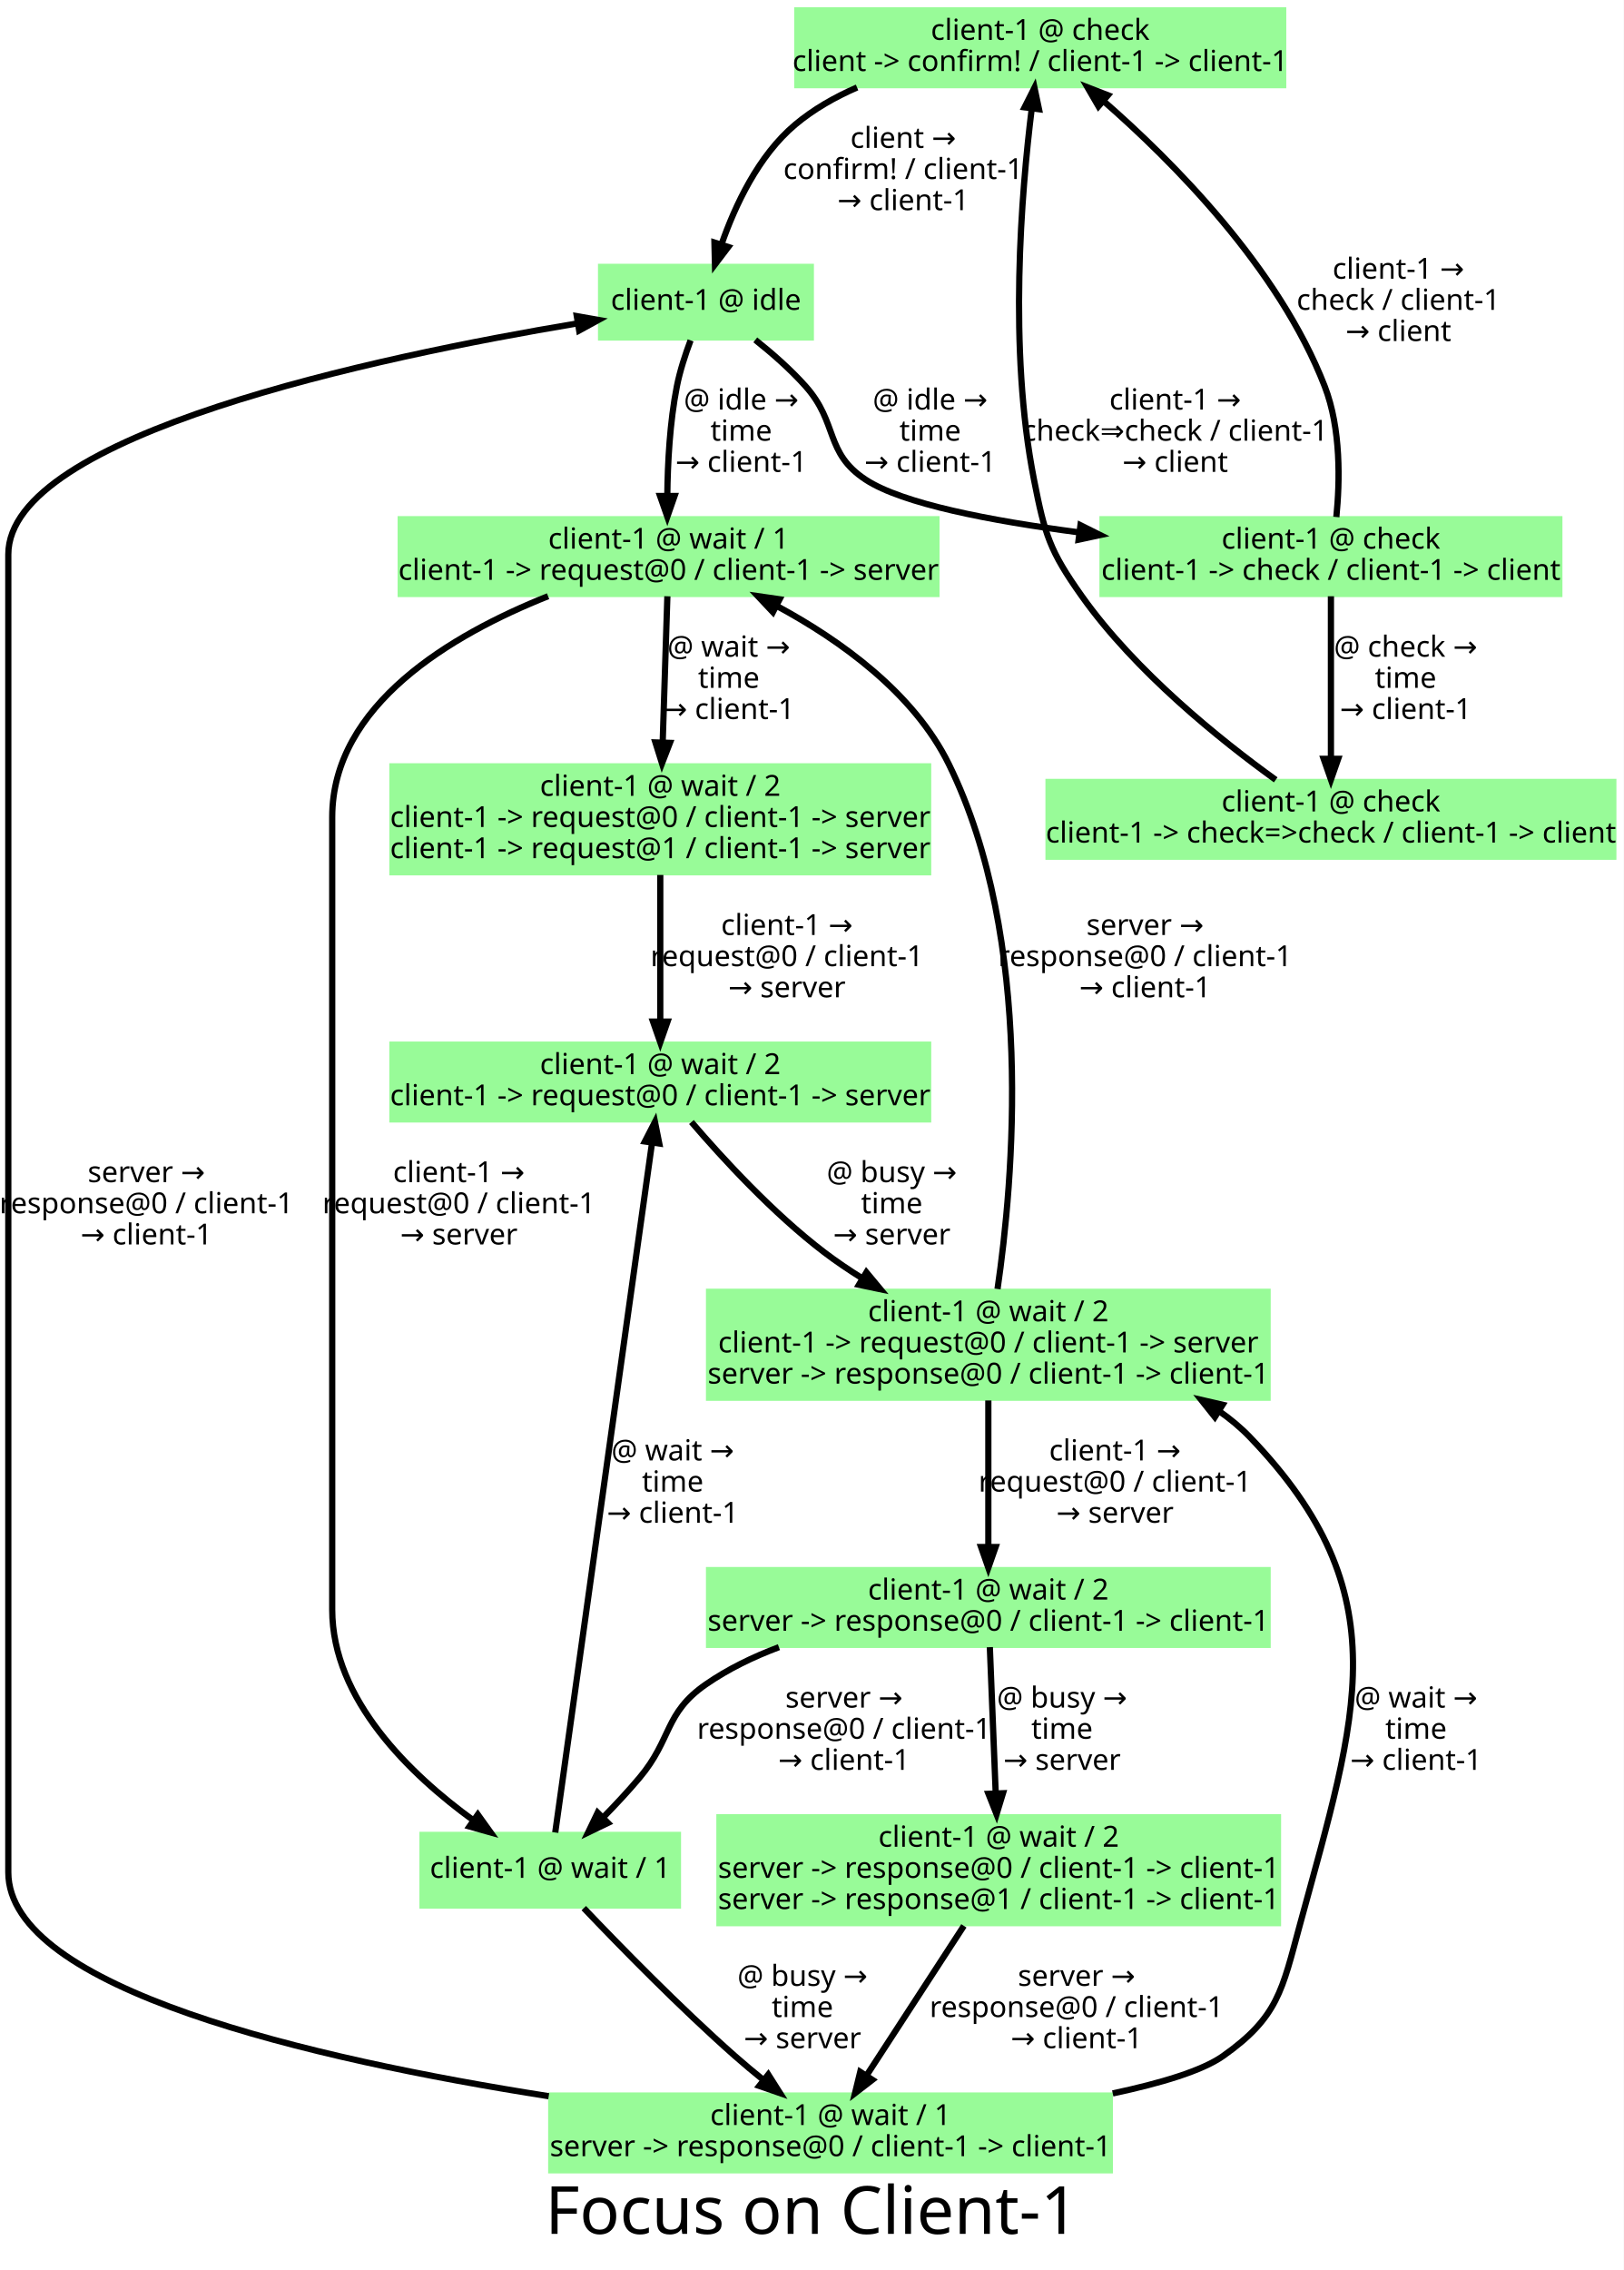
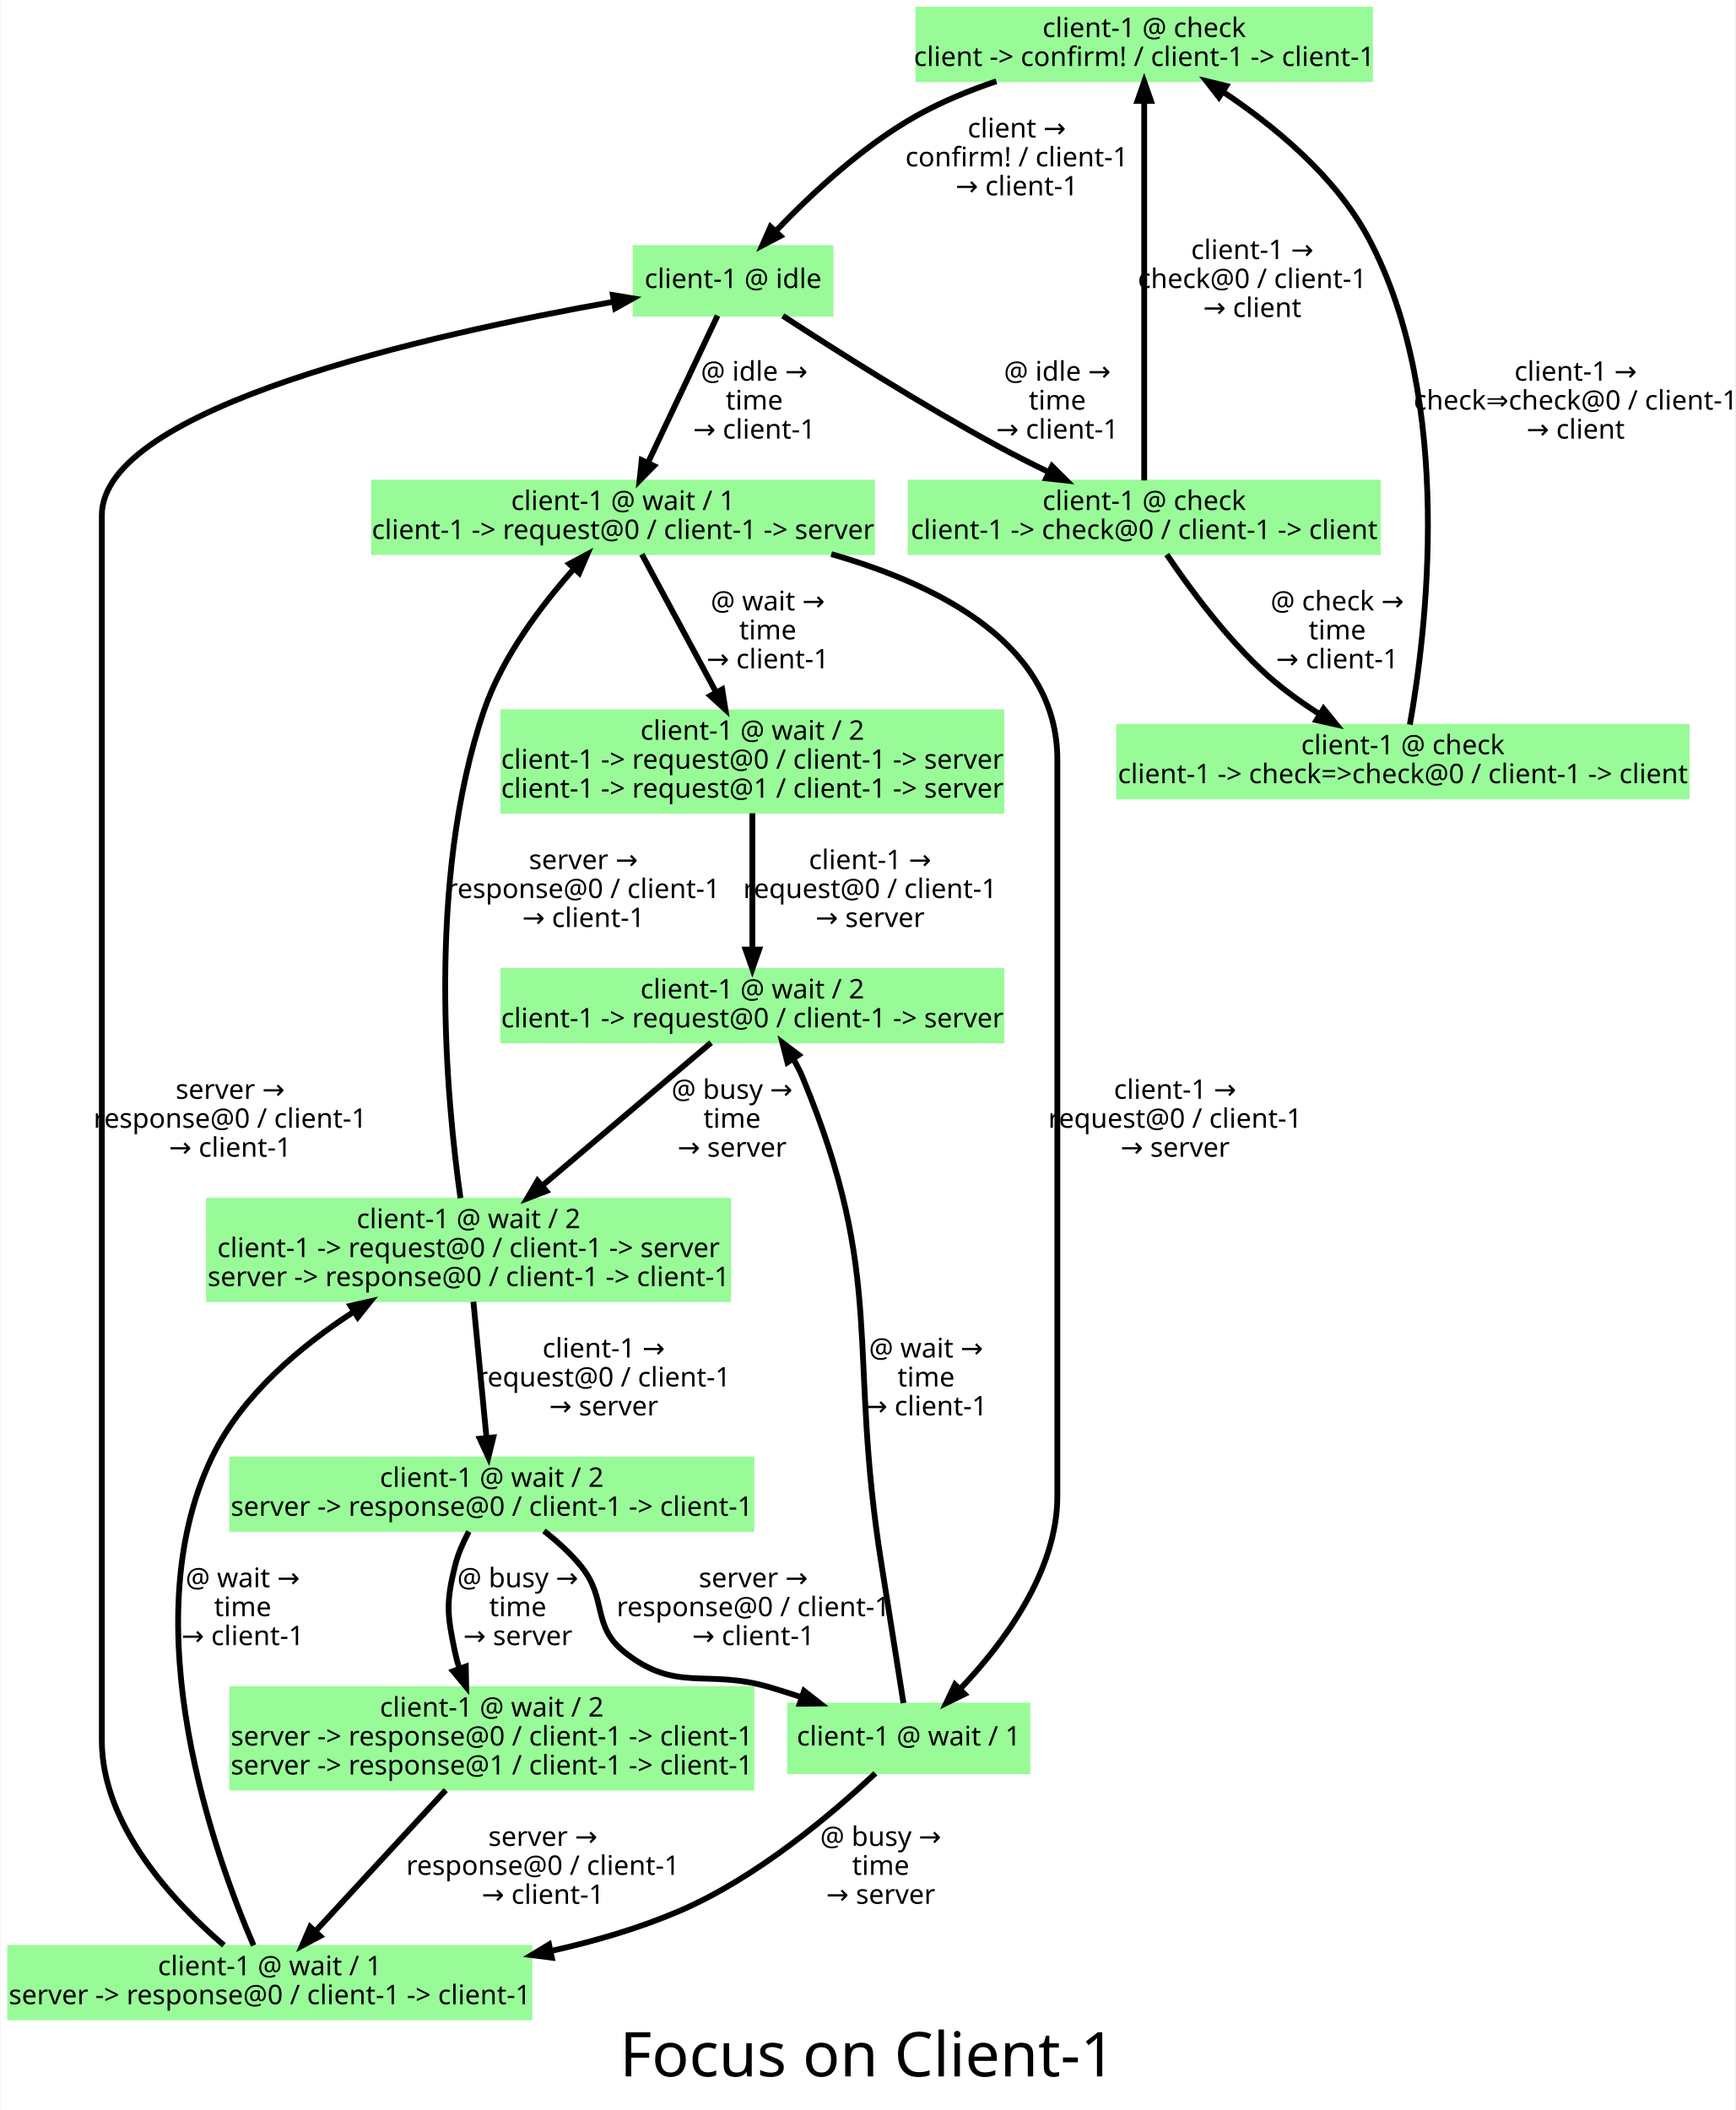
- <svg xmlns="http://www.w3.org/2000/svg" width="782pt" height="1093pt" viewBox="0.00 0.00 782.00 1093.00">
+ <svg xmlns="http://www.w3.org/2000/svg" width="899pt" height="1093pt" viewBox="0.00 0.00 898.50 1093.00">
  <g id="graph0" class="graph" transform="scale(1 1) rotate(0) translate(4 1089)">
-     <polygon fill="white" stroke="transparent" points="-4,4 -4,-1089 778,-1089 778,4 -4,4" />
-     <text text-anchor="middle" x="387" y="-13.4" font-family="Sans-Serif" font-size="32.00">Focus on Client-1</text>
+     <polygon fill="white" stroke="transparent" points="-4,4 -4,-1089 894.5,-1089 894.5,4 -4,4" />
+     <text text-anchor="middle" x="445.25" y="-13.4" font-family="Sans-Serif" font-size="32.00">Focus on Client-1</text>
    <g id="node1" class="node">
-       <polygon fill="palegreen" stroke="palegreen" points="615,-1085 379,-1085 379,-1047 615,-1047 615,-1085" />
-       <text text-anchor="middle" x="497" y="-1069.8" font-family="Sans-Serif" font-size="14.00">client-1 @ check</text>
-       <text text-anchor="middle" x="497" y="-1054.8" font-family="Sans-Serif" font-size="14.00">client -&gt; confirm! / client-1 -&gt; client-1</text>
+       <polygon fill="palegreen" stroke="palegreen" points="706.5,-1085 470.5,-1085 470.5,-1047 706.5,-1047 706.5,-1085" />
+       <text text-anchor="middle" x="588.5" y="-1069.8" font-family="Sans-Serif" font-size="14.00">client-1 @ check</text>
+       <text text-anchor="middle" x="588.5" y="-1054.8" font-family="Sans-Serif" font-size="14.00">client -&gt; confirm! / client-1 -&gt; client-1</text>
    </g>
    <g id="node2" class="node">
-       <polygon fill="palegreen" stroke="palegreen" points="387.5,-961.5 284.5,-961.5 284.5,-925.5 387.5,-925.5 387.5,-961.5" />
-       <text text-anchor="middle" x="336" y="-939.8" font-family="Sans-Serif" font-size="14.00">client-1 @ idle</text>
+       <polygon fill="palegreen" stroke="palegreen" points="427,-961.5 324,-961.5 324,-925.5 427,-925.5 427,-961.5" />
+       <text text-anchor="middle" x="375.5" y="-939.8" font-family="Sans-Serif" font-size="14.00">client-1 @ idle</text>
    </g>
    <g id="edge1" class="edge">
-       <path fill="none" stroke="black" stroke-width="3" d="M408.78,-1046.89C398.04,-1042.22 387.78,-1036.37 379,-1029 361.23,-1014.09 350,-990 343.49,-971.34" />
-       <polygon fill="black" stroke="black" stroke-width="3" points="346.75,-970.07 340.34,-961.63 340.09,-972.22 346.75,-970.07" />
-       <text text-anchor="middle" x="431" y="-1017.8" font-family="Sans-Serif" font-size="14.00">client →</text>
-       <text text-anchor="middle" x="431" y="-1002.8" font-family="Sans-Serif" font-size="14.00">confirm! / client-1</text>
-       <text text-anchor="middle" x="431" y="-987.8" font-family="Sans-Serif" font-size="14.00">→ client-1</text>
+       <path fill="none" stroke="black" stroke-width="3" d="M511.91,-1046.91C497.69,-1042.1 483.29,-1036.18 470.5,-1029 442.54,-1013.31 415.73,-988.22 397.76,-969.45" />
+       <polygon fill="black" stroke="black" stroke-width="3" points="400.02,-966.74 390.62,-961.84 394.91,-971.53 400.02,-966.74" />
+       <text text-anchor="middle" x="522.5" y="-1017.8" font-family="Sans-Serif" font-size="14.00">client →</text>
+       <text text-anchor="middle" x="522.5" y="-1002.8" font-family="Sans-Serif" font-size="14.00">confirm! / client-1</text>
+       <text text-anchor="middle" x="522.5" y="-987.8" font-family="Sans-Serif" font-size="14.00">→ client-1</text>
+     </g>
+     <g id="node4" class="node">
+       <polygon fill="palegreen" stroke="palegreen" points="710.5,-840 466.5,-840 466.5,-802 710.5,-802 710.5,-840" />
+       <text text-anchor="middle" x="588.5" y="-824.8" font-family="Sans-Serif" font-size="14.00">client-1 @ check</text>
+       <text text-anchor="middle" x="588.5" y="-809.8" font-family="Sans-Serif" font-size="14.00">client-1 -&gt; check@0 / client-1 -&gt; client</text>
+     </g>
+     <g id="edge5" class="edge">
+       <path fill="none" stroke="black" stroke-width="3" d="M401.26,-925.43C428.42,-907.7 472.72,-879.61 512.5,-858 520.97,-853.4 530.14,-848.77 539.07,-844.45" />
+       <polygon fill="black" stroke="black" stroke-width="3" points="540.74,-847.53 548.25,-840.06 537.72,-841.21 540.74,-847.53" />
+       <text text-anchor="middle" x="543.5" y="-891.8" font-family="Sans-Serif" font-size="14.00">@ idle →</text>
+       <text text-anchor="middle" x="543.5" y="-876.8" font-family="Sans-Serif" font-size="14.00">time</text>
+       <text text-anchor="middle" x="543.5" y="-861.8" font-family="Sans-Serif" font-size="14.00">→ client-1</text>
+     </g>
+     <g id="node5" class="node">
+       <polygon fill="palegreen" stroke="palegreen" points="448.5,-840 188.5,-840 188.5,-802 448.5,-802 448.5,-840" />
+       <text text-anchor="middle" x="318.5" y="-824.8" font-family="Sans-Serif" font-size="14.00">client-1 @ wait / 1</text>
+       <text text-anchor="middle" x="318.5" y="-809.8" font-family="Sans-Serif" font-size="14.00">client-1 -&gt; request@0 / client-1 -&gt; server</text>
+     </g>
+     <g id="edge6" class="edge">
+       <path fill="none" stroke="black" stroke-width="3" d="M367.45,-925.49C358.07,-905.65 342.43,-872.58 331.35,-849.17" />
+       <polygon fill="black" stroke="black" stroke-width="3" points="334.5,-847.65 327.06,-840.1 328.18,-850.64 334.5,-847.65" />
+       <text text-anchor="middle" x="386.5" y="-891.8" font-family="Sans-Serif" font-size="14.00">@ idle →</text>
+       <text text-anchor="middle" x="386.5" y="-876.8" font-family="Sans-Serif" font-size="14.00">time</text>
+       <text text-anchor="middle" x="386.5" y="-861.8" font-family="Sans-Serif" font-size="14.00">→ client-1</text>
    </g>
    <g id="node3" class="node">
-       <polygon fill="palegreen" stroke="palegreen" points="748,-840 526,-840 526,-802 748,-802 748,-840" />
-       <text text-anchor="middle" x="637" y="-824.8" font-family="Sans-Serif" font-size="14.00">client-1 @ check</text>
-       <text text-anchor="middle" x="637" y="-809.8" font-family="Sans-Serif" font-size="14.00">client-1 -&gt; check / client-1 -&gt; client</text>
-     </g>
-     <g id="edge5" class="edge">
-       <path fill="none" stroke="black" stroke-width="3" d="M359.76,-925.35C367.93,-918.85 376.82,-911.06 384,-903 399.82,-885.23 393.08,-871.02 413,-858 430.67,-846.46 472.79,-838.27 515.8,-832.65" />
-       <polygon fill="black" stroke="black" stroke-width="3" points="516.37,-836.11 525.85,-831.38 515.49,-829.16 516.37,-836.11" />
-       <text text-anchor="middle" x="444" y="-891.8" font-family="Sans-Serif" font-size="14.00">@ idle →</text>
-       <text text-anchor="middle" x="444" y="-876.8" font-family="Sans-Serif" font-size="14.00">time</text>
-       <text text-anchor="middle" x="444" y="-861.8" font-family="Sans-Serif" font-size="14.00">→ client-1</text>
-     </g>
-     <g id="node5" class="node">
-       <polygon fill="palegreen" stroke="palegreen" points="448,-840 188,-840 188,-802 448,-802 448,-840" />
-       <text text-anchor="middle" x="318" y="-824.8" font-family="Sans-Serif" font-size="14.00">client-1 @ wait / 1</text>
-       <text text-anchor="middle" x="318" y="-809.8" font-family="Sans-Serif" font-size="14.00">client-1 -&gt; request@0 / client-1 -&gt; server</text>
-     </g>
-     <g id="edge6" class="edge">
-       <path fill="none" stroke="black" stroke-width="3" d="M328.6,-925.11C326.05,-918.33 323.47,-910.42 322,-903 318.59,-885.72 317.55,-865.98 317.39,-850.31" />
-       <polygon fill="black" stroke="black" stroke-width="3" points="320.89,-850.2 317.4,-840.2 313.89,-850.2 320.89,-850.2" />
-       <text text-anchor="middle" x="353" y="-891.8" font-family="Sans-Serif" font-size="14.00">@ idle →</text>
-       <text text-anchor="middle" x="353" y="-876.8" font-family="Sans-Serif" font-size="14.00">time</text>
-       <text text-anchor="middle" x="353" y="-861.8" font-family="Sans-Serif" font-size="14.00">→ client-1</text>
+       <polygon fill="palegreen" stroke="palegreen" points="870.5,-713.5 574.5,-713.5 574.5,-675.5 870.5,-675.5 870.5,-713.5" />
+       <text text-anchor="middle" x="722.5" y="-698.3" font-family="Sans-Serif" font-size="14.00">client-1 @ check</text>
+       <text text-anchor="middle" x="722.5" y="-683.3" font-family="Sans-Serif" font-size="14.00">client-1 -&gt; check=&gt;check@0 / client-1 -&gt; client</text>
+     </g>
+     <g id="edge2" class="edge">
+       <path fill="none" stroke="black" stroke-width="3" d="M726.12,-713.63C734.26,-759.24 749.92,-881.14 704.5,-966 687.38,-997.98 655.36,-1024.09 629.29,-1041.45" />
+       <polygon fill="black" stroke="black" stroke-width="3" points="627.21,-1038.63 620.71,-1046.99 631.01,-1044.51 627.21,-1038.63" />
+       <text text-anchor="middle" x="812" y="-891.8" font-family="Sans-Serif" font-size="14.00">client-1 →</text>
+       <text text-anchor="middle" x="812" y="-876.8" font-family="Sans-Serif" font-size="14.00">check⇒check@0 / client-1</text>
+       <text text-anchor="middle" x="812" y="-861.8" font-family="Sans-Serif" font-size="14.00">→ client</text>
+     </g>
+     <g id="edge4" class="edge">
+       <path fill="none" stroke="black" stroke-width="3" d="M588.5,-840.14C588.5,-882.09 588.5,-986.01 588.5,-1036.52" />
+       <polygon fill="black" stroke="black" stroke-width="3" points="585,-1036.74 588.5,-1046.74 592,-1036.74 585,-1036.74" />
+       <text text-anchor="middle" x="644.5" y="-954.8" font-family="Sans-Serif" font-size="14.00">client-1 →</text>
+       <text text-anchor="middle" x="644.5" y="-939.8" font-family="Sans-Serif" font-size="14.00">check@0 / client-1</text>
+       <text text-anchor="middle" x="644.5" y="-924.8" font-family="Sans-Serif" font-size="14.00">→ client</text>
    </g>
    <g id="edge3" class="edge">
-       <path fill="none" stroke="black" stroke-width="3" d="M639.61,-840.05C641.31,-856.93 641.93,-882.53 634,-903 611.83,-960.24 560.47,-1011.6 527.32,-1040.49" />
-       <polygon fill="black" stroke="black" stroke-width="3" points="525.04,-1037.83 519.72,-1046.99 529.6,-1043.15 525.04,-1037.83" />
-       <text text-anchor="middle" x="669.5" y="-954.8" font-family="Sans-Serif" font-size="14.00">client-1 →</text>
-       <text text-anchor="middle" x="669.5" y="-939.8" font-family="Sans-Serif" font-size="14.00">check / client-1</text>
-       <text text-anchor="middle" x="669.5" y="-924.8" font-family="Sans-Serif" font-size="14.00">→ client</text>
-     </g>
-     <g id="node4" class="node">
-       <polygon fill="palegreen" stroke="palegreen" points="774,-713.5 500,-713.5 500,-675.5 774,-675.5 774,-713.5" />
-       <text text-anchor="middle" x="637" y="-698.3" font-family="Sans-Serif" font-size="14.00">client-1 @ check</text>
-       <text text-anchor="middle" x="637" y="-683.3" font-family="Sans-Serif" font-size="14.00">client-1 -&gt; check=&gt;check / client-1 -&gt; client</text>
-     </g>
-     <g id="edge2" class="edge">
-       <path fill="none" stroke="black" stroke-width="3" d="M637,-801.9C637,-781.43 637,-747.84 637,-723.88" />
-       <polygon fill="black" stroke="black" stroke-width="3" points="640.5,-723.63 637,-713.63 633.5,-723.63 640.5,-723.63" />
-       <text text-anchor="middle" x="673" y="-772.8" font-family="Sans-Serif" font-size="14.00">@ check →</text>
-       <text text-anchor="middle" x="673" y="-757.8" font-family="Sans-Serif" font-size="14.00">time</text>
-       <text text-anchor="middle" x="673" y="-742.8" font-family="Sans-Serif" font-size="14.00">→ client-1</text>
-     </g>
-     <g id="edge4" class="edge">
-       <path fill="none" stroke="black" stroke-width="3" d="M610.41,-713.51C583.73,-732.74 542.96,-765.43 517,-802 501.43,-823.94 499.21,-831.6 494,-858 481.6,-920.82 487.91,-996.46 492.9,-1036.65" />
-       <polygon fill="black" stroke="black" stroke-width="3" points="489.45,-1037.31 494.22,-1046.77 496.4,-1036.41 489.45,-1037.31" />
-       <text text-anchor="middle" x="562" y="-891.8" font-family="Sans-Serif" font-size="14.00">client-1 →</text>
-       <text text-anchor="middle" x="562" y="-876.8" font-family="Sans-Serif" font-size="14.00">check⇒check / client-1</text>
-       <text text-anchor="middle" x="562" y="-861.8" font-family="Sans-Serif" font-size="14.00">→ client</text>
+       <path fill="none" stroke="black" stroke-width="3" d="M600.17,-801.77C611.95,-784.3 631.38,-757.86 652.5,-739 660.59,-731.78 670.02,-725.02 679.29,-719.08" />
+       <polygon fill="black" stroke="black" stroke-width="3" points="681.42,-721.89 688.09,-713.65 677.74,-715.93 681.42,-721.89" />
+       <text text-anchor="middle" x="688.5" y="-772.8" font-family="Sans-Serif" font-size="14.00">@ check →</text>
+       <text text-anchor="middle" x="688.5" y="-757.8" font-family="Sans-Serif" font-size="14.00">time</text>
+       <text text-anchor="middle" x="688.5" y="-742.8" font-family="Sans-Serif" font-size="14.00">→ client-1</text>
    </g>
    <g id="node6" class="node">
-       <polygon fill="palegreen" stroke="palegreen" points="444,-721 184,-721 184,-668 444,-668 444,-721" />
-       <text text-anchor="middle" x="314" y="-705.8" font-family="Sans-Serif" font-size="14.00">client-1 @ wait / 2</text>
-       <text text-anchor="middle" x="314" y="-690.8" font-family="Sans-Serif" font-size="14.00">client-1 -&gt; request@0 / client-1 -&gt; server</text>
-       <text text-anchor="middle" x="314" y="-675.8" font-family="Sans-Serif" font-size="14.00">client-1 -&gt; request@1 / client-1 -&gt; server</text>
+       <polygon fill="palegreen" stroke="palegreen" points="515.5,-721 255.5,-721 255.5,-668 515.5,-668 515.5,-721" />
+       <text text-anchor="middle" x="385.5" y="-705.8" font-family="Sans-Serif" font-size="14.00">client-1 @ wait / 2</text>
+       <text text-anchor="middle" x="385.5" y="-690.8" font-family="Sans-Serif" font-size="14.00">client-1 -&gt; request@0 / client-1 -&gt; server</text>
+       <text text-anchor="middle" x="385.5" y="-675.8" font-family="Sans-Serif" font-size="14.00">client-1 -&gt; request@1 / client-1 -&gt; server</text>
    </g>
    <g id="edge7" class="edge">
-       <path fill="none" stroke="black" stroke-width="3" d="M317.42,-801.9C316.83,-783.53 315.9,-754.61 315.16,-731.55" />
-       <polygon fill="black" stroke="black" stroke-width="3" points="318.65,-731.31 314.83,-721.43 311.66,-731.53 318.65,-731.31" />
-       <text text-anchor="middle" x="347" y="-772.8" font-family="Sans-Serif" font-size="14.00">@ wait →</text>
-       <text text-anchor="middle" x="347" y="-757.8" font-family="Sans-Serif" font-size="14.00">time</text>
-       <text text-anchor="middle" x="347" y="-742.8" font-family="Sans-Serif" font-size="14.00">→ client-1</text>
+       <path fill="none" stroke="black" stroke-width="3" d="M328.24,-801.9C338.3,-783.2 354.25,-753.56 366.77,-730.31" />
+       <polygon fill="black" stroke="black" stroke-width="3" points="369.89,-731.89 371.55,-721.43 363.73,-728.57 369.89,-731.89" />
+       <text text-anchor="middle" x="393.5" y="-772.8" font-family="Sans-Serif" font-size="14.00">@ wait →</text>
+       <text text-anchor="middle" x="393.5" y="-757.8" font-family="Sans-Serif" font-size="14.00">time</text>
+       <text text-anchor="middle" x="393.5" y="-742.8" font-family="Sans-Serif" font-size="14.00">→ client-1</text>
    </g>
    <g id="node7" class="node">
-       <polygon fill="palegreen" stroke="palegreen" points="323.5,-206.5 198.5,-206.5 198.5,-170.5 323.5,-170.5 323.5,-206.5" />
-       <text text-anchor="middle" x="261" y="-184.8" font-family="Sans-Serif" font-size="14.00">client-1 @ wait / 1</text>
+       <polygon fill="palegreen" stroke="palegreen" points="529,-206.5 404,-206.5 404,-170.5 529,-170.5 529,-206.5" />
+       <text text-anchor="middle" x="466.5" y="-184.8" font-family="Sans-Serif" font-size="14.00">client-1 @ wait / 1</text>
    </g>
    <g id="edge8" class="edge">
-       <path fill="none" stroke="black" stroke-width="3" d="M259.97,-801.93C213.49,-783.42 156,-749.59 156,-695.5 156,-695.5 156,-695.5 156,-314 156,-270.58 193.78,-234.45 224.02,-212.49" />
-       <polygon fill="black" stroke="black" stroke-width="3" points="226.13,-215.29 232.31,-206.68 222.11,-209.56 226.13,-215.29" />
-       <text text-anchor="middle" x="217" y="-519.8" font-family="Sans-Serif" font-size="14.00">client-1 →</text>
-       <text text-anchor="middle" x="217" y="-504.8" font-family="Sans-Serif" font-size="14.00">request@0 / client-1</text>
-       <text text-anchor="middle" x="217" y="-489.8" font-family="Sans-Serif" font-size="14.00">→ server</text>
+       <path fill="none" stroke="black" stroke-width="3" d="M426.39,-801.96C484.13,-785.45 543.5,-754.21 543.5,-695.5 543.5,-695.5 543.5,-695.5 543.5,-314 543.5,-274.73 515.44,-237.5 493.2,-214.16" />
+       <polygon fill="black" stroke="black" stroke-width="3" points="495.45,-211.46 485.93,-206.8 490.46,-216.37 495.45,-211.46" />
+       <text text-anchor="middle" x="604.5" y="-519.8" font-family="Sans-Serif" font-size="14.00">client-1 →</text>
+       <text text-anchor="middle" x="604.5" y="-504.8" font-family="Sans-Serif" font-size="14.00">request@0 / client-1</text>
+       <text text-anchor="middle" x="604.5" y="-489.8" font-family="Sans-Serif" font-size="14.00">→ server</text>
    </g>
    <g id="node10" class="node">
-       <polygon fill="palegreen" stroke="palegreen" points="444,-587 184,-587 184,-549 444,-549 444,-587" />
-       <text text-anchor="middle" x="314" y="-571.8" font-family="Sans-Serif" font-size="14.00">client-1 @ wait / 2</text>
-       <text text-anchor="middle" x="314" y="-556.8" font-family="Sans-Serif" font-size="14.00">client-1 -&gt; request@0 / client-1 -&gt; server</text>
+       <polygon fill="palegreen" stroke="palegreen" points="515.5,-587 255.5,-587 255.5,-549 515.5,-549 515.5,-587" />
+       <text text-anchor="middle" x="385.5" y="-571.8" font-family="Sans-Serif" font-size="14.00">client-1 @ wait / 2</text>
+       <text text-anchor="middle" x="385.5" y="-556.8" font-family="Sans-Serif" font-size="14.00">client-1 -&gt; request@0 / client-1 -&gt; server</text>
    </g>
    <g id="edge13" class="edge">
-       <path fill="none" stroke="black" stroke-width="3" d="M314,-667.7C314,-647.11 314,-618.3 314,-597.12" />
-       <polygon fill="black" stroke="black" stroke-width="3" points="317.5,-597.11 314,-587.11 310.5,-597.11 317.5,-597.11" />
-       <text text-anchor="middle" x="375" y="-638.8" font-family="Sans-Serif" font-size="14.00">client-1 →</text>
-       <text text-anchor="middle" x="375" y="-623.8" font-family="Sans-Serif" font-size="14.00">request@0 / client-1</text>
-       <text text-anchor="middle" x="375" y="-608.8" font-family="Sans-Serif" font-size="14.00">→ server</text>
+       <path fill="none" stroke="black" stroke-width="3" d="M385.5,-667.7C385.5,-647.11 385.5,-618.3 385.5,-597.12" />
+       <polygon fill="black" stroke="black" stroke-width="3" points="389,-597.11 385.5,-587.11 382,-597.11 389,-597.11" />
+       <text text-anchor="middle" x="446.5" y="-638.8" font-family="Sans-Serif" font-size="14.00">client-1 →</text>
+       <text text-anchor="middle" x="446.5" y="-623.8" font-family="Sans-Serif" font-size="14.00">request@0 / client-1</text>
+       <text text-anchor="middle" x="446.5" y="-608.8" font-family="Sans-Serif" font-size="14.00">→ server</text>
    </g>
    <g id="node8" class="node">
-       <polygon fill="palegreen" stroke="palegreen" points="531.5,-81 260.5,-81 260.5,-43 531.5,-43 531.5,-81" />
-       <text text-anchor="middle" x="396" y="-65.8" font-family="Sans-Serif" font-size="14.00">client-1 @ wait / 1</text>
-       <text text-anchor="middle" x="396" y="-50.8" font-family="Sans-Serif" font-size="14.00">server -&gt; response@0 / client-1 -&gt; client-1</text>
+       <polygon fill="palegreen" stroke="palegreen" points="271,-81 0,-81 0,-43 271,-43 271,-81" />
+       <text text-anchor="middle" x="135.5" y="-65.8" font-family="Sans-Serif" font-size="14.00">client-1 @ wait / 1</text>
+       <text text-anchor="middle" x="135.5" y="-50.8" font-family="Sans-Serif" font-size="14.00">server -&gt; response@0 / client-1 -&gt; client-1</text>
    </g>
    <g id="edge11" class="edge">
-       <path fill="none" stroke="black" stroke-width="3" d="M277.16,-170.25C294.57,-151.96 323.38,-122.51 350,-99 354.38,-95.13 359.12,-91.18 363.84,-87.38" />
-       <polygon fill="black" stroke="black" stroke-width="3" points="366.02,-90.11 371.69,-81.16 361.68,-84.63 366.02,-90.11" />
-       <text text-anchor="middle" x="382.5" y="-132.8" font-family="Sans-Serif" font-size="14.00">@ busy →</text>
-       <text text-anchor="middle" x="382.5" y="-117.8" font-family="Sans-Serif" font-size="14.00">time</text>
-       <text text-anchor="middle" x="382.5" y="-102.8" font-family="Sans-Serif" font-size="14.00">→ server</text>
+       <path fill="none" stroke="black" stroke-width="3" d="M449.24,-170.43C427.48,-149.98 387.99,-116.3 347.5,-99 326.72,-90.12 303.91,-83.42 281.19,-78.38" />
+       <polygon fill="black" stroke="black" stroke-width="3" points="281.63,-74.9 271.12,-76.25 280.18,-81.74 281.63,-74.9" />
+       <text text-anchor="middle" x="452" y="-132.8" font-family="Sans-Serif" font-size="14.00">@ busy →</text>
+       <text text-anchor="middle" x="452" y="-117.8" font-family="Sans-Serif" font-size="14.00">time</text>
+       <text text-anchor="middle" x="452" y="-102.8" font-family="Sans-Serif" font-size="14.00">→ server</text>
    </g>
    <g id="edge12" class="edge">
-       <path fill="none" stroke="black" stroke-width="3" d="M263.41,-206.65C271.78,-266.25 299.64,-464.72 310.04,-538.8" />
-       <polygon fill="black" stroke="black" stroke-width="3" points="306.59,-539.38 311.44,-548.79 313.52,-538.4 306.59,-539.38" />
-       <text text-anchor="middle" x="320" y="-385.8" font-family="Sans-Serif" font-size="14.00">@ wait →</text>
-       <text text-anchor="middle" x="320" y="-370.8" font-family="Sans-Serif" font-size="14.00">time</text>
-       <text text-anchor="middle" x="320" y="-355.8" font-family="Sans-Serif" font-size="14.00">→ client-1</text>
+       <path fill="none" stroke="black" stroke-width="3" d="M463.78,-206.8C460.98,-224.64 456.46,-253.27 452.5,-278 434.49,-390.48 455.13,-425.78 411.5,-531 410.16,-534.23 408.48,-537.45 406.62,-540.55" />
+       <polygon fill="black" stroke="black" stroke-width="3" points="403.67,-538.67 401.04,-548.93 409.49,-542.55 403.67,-538.67" />
+       <text text-anchor="middle" x="475.5" y="-385.8" font-family="Sans-Serif" font-size="14.00">@ wait →</text>
+       <text text-anchor="middle" x="475.5" y="-370.8" font-family="Sans-Serif" font-size="14.00">time</text>
+       <text text-anchor="middle" x="475.5" y="-355.8" font-family="Sans-Serif" font-size="14.00">→ client-1</text>
    </g>
    <g id="edge10" class="edge">
-       <path fill="none" stroke="black" stroke-width="3" d="M260.27,-79.68C145.64,-97.68 0,-131.56 0,-187.5 0,-822 0,-822 0,-822 0,-879.61 177.22,-917.1 274.25,-933.31" />
-       <polygon fill="black" stroke="black" stroke-width="3" points="273.8,-936.78 284.24,-934.95 274.94,-929.87 273.8,-936.78" />
-       <text text-anchor="middle" x="66.5" y="-519.8" font-family="Sans-Serif" font-size="14.00">server →</text>
-       <text text-anchor="middle" x="66.5" y="-504.8" font-family="Sans-Serif" font-size="14.00">response@0 / client-1</text>
-       <text text-anchor="middle" x="66.5" y="-489.8" font-family="Sans-Serif" font-size="14.00">→ client-1</text>
+       <path fill="none" stroke="black" stroke-width="3" d="M111.73,-81.32C85.97,-103.43 48.5,-143.2 48.5,-187.5 48.5,-822 48.5,-822 48.5,-822 48.5,-877.89 218.84,-915.88 313.64,-932.69" />
+       <polygon fill="black" stroke="black" stroke-width="3" points="313.23,-936.17 323.69,-934.44 314.44,-929.27 313.23,-936.17" />
+       <text text-anchor="middle" x="115" y="-519.8" font-family="Sans-Serif" font-size="14.00">server →</text>
+       <text text-anchor="middle" x="115" y="-504.8" font-family="Sans-Serif" font-size="14.00">response@0 / client-1</text>
+       <text text-anchor="middle" x="115" y="-489.8" font-family="Sans-Serif" font-size="14.00">→ client-1</text>
    </g>
    <g id="node9" class="node">
-       <polygon fill="palegreen" stroke="palegreen" points="607.5,-468 336.5,-468 336.5,-415 607.5,-415 607.5,-468" />
-       <text text-anchor="middle" x="472" y="-452.8" font-family="Sans-Serif" font-size="14.00">client-1 @ wait / 2</text>
-       <text text-anchor="middle" x="472" y="-437.8" font-family="Sans-Serif" font-size="14.00">client-1 -&gt; request@0 / client-1 -&gt; server</text>
-       <text text-anchor="middle" x="472" y="-422.8" font-family="Sans-Serif" font-size="14.00">server -&gt; response@0 / client-1 -&gt; client-1</text>
+       <polygon fill="palegreen" stroke="palegreen" points="374,-468 103,-468 103,-415 374,-415 374,-468" />
+       <text text-anchor="middle" x="238.5" y="-452.8" font-family="Sans-Serif" font-size="14.00">client-1 @ wait / 2</text>
+       <text text-anchor="middle" x="238.5" y="-437.8" font-family="Sans-Serif" font-size="14.00">client-1 -&gt; request@0 / client-1 -&gt; server</text>
+       <text text-anchor="middle" x="238.5" y="-422.8" font-family="Sans-Serif" font-size="14.00">server -&gt; response@0 / client-1 -&gt; client-1</text>
    </g>
    <g id="edge9" class="edge">
-       <path fill="none" stroke="black" stroke-width="3" d="M531.91,-81.02C555.12,-85.95 574.97,-91.93 585,-99 611.54,-117.71 613.48,-130.67 622,-162 649.55,-263.31 670.76,-321.31 598,-397 593.53,-401.65 588.53,-405.81 583.19,-409.52" />
-       <polygon fill="black" stroke="black" stroke-width="3" points="581.1,-406.7 574.51,-414.99 584.84,-412.62 581.1,-406.7" />
-       <text text-anchor="middle" x="678" y="-266.8" font-family="Sans-Serif" font-size="14.00">@ wait →</text>
-       <text text-anchor="middle" x="678" y="-251.8" font-family="Sans-Serif" font-size="14.00">time</text>
-       <text text-anchor="middle" x="678" y="-236.8" font-family="Sans-Serif" font-size="14.00">→ client-1</text>
+       <path fill="none" stroke="black" stroke-width="3" d="M127.11,-81.23C107.56,-126.55 63.69,-246.96 105.5,-334 120.94,-366.14 151.32,-391.62 179.16,-409.59" />
+       <polygon fill="black" stroke="black" stroke-width="3" points="177.36,-412.6 187.69,-414.93 181.07,-406.66 177.36,-412.6" />
+       <text text-anchor="middle" x="121.5" y="-266.8" font-family="Sans-Serif" font-size="14.00">@ wait →</text>
+       <text text-anchor="middle" x="121.5" y="-251.8" font-family="Sans-Serif" font-size="14.00">time</text>
+       <text text-anchor="middle" x="121.5" y="-236.8" font-family="Sans-Serif" font-size="14.00">→ client-1</text>
    </g>
    <g id="edge15" class="edge">
-       <path fill="none" stroke="black" stroke-width="3" d="M476.43,-468.35C483.93,-519.59 494.56,-636.39 453,-721 436.05,-755.52 400.55,-780.8 370.22,-797.17" />
-       <polygon fill="black" stroke="black" stroke-width="3" points="368.25,-794.25 360.99,-801.97 371.48,-800.46 368.25,-794.25" />
-       <text text-anchor="middle" x="547.5" y="-638.8" font-family="Sans-Serif" font-size="14.00">server →</text>
-       <text text-anchor="middle" x="547.5" y="-623.8" font-family="Sans-Serif" font-size="14.00">response@0 / client-1</text>
-       <text text-anchor="middle" x="547.5" y="-608.8" font-family="Sans-Serif" font-size="14.00">→ client-1</text>
+       <path fill="none" stroke="black" stroke-width="3" d="M234.29,-468.35C227.17,-518.63 216.28,-632.42 246.5,-721 256.05,-748.98 276.48,-775.79 293.15,-794.44" />
+       <polygon fill="black" stroke="black" stroke-width="3" points="290.68,-796.91 300.02,-801.91 295.83,-792.18 290.68,-796.91" />
+       <text text-anchor="middle" x="298" y="-638.8" font-family="Sans-Serif" font-size="14.00">server →</text>
+       <text text-anchor="middle" x="298" y="-623.8" font-family="Sans-Serif" font-size="14.00">response@0 / client-1</text>
+       <text text-anchor="middle" x="298" y="-608.8" font-family="Sans-Serif" font-size="14.00">→ client-1</text>
    </g>
    <g id="node11" class="node">
-       <polygon fill="palegreen" stroke="palegreen" points="607.5,-334 336.5,-334 336.5,-296 607.5,-296 607.5,-334" />
-       <text text-anchor="middle" x="472" y="-318.8" font-family="Sans-Serif" font-size="14.00">client-1 @ wait / 2</text>
-       <text text-anchor="middle" x="472" y="-303.8" font-family="Sans-Serif" font-size="14.00">server -&gt; response@0 / client-1 -&gt; client-1</text>
+       <polygon fill="palegreen" stroke="palegreen" points="386,-334 115,-334 115,-296 386,-296 386,-334" />
+       <text text-anchor="middle" x="250.5" y="-318.8" font-family="Sans-Serif" font-size="14.00">client-1 @ wait / 2</text>
+       <text text-anchor="middle" x="250.5" y="-303.8" font-family="Sans-Serif" font-size="14.00">server -&gt; response@0 / client-1 -&gt; client-1</text>
    </g>
    <g id="edge14" class="edge">
-       <path fill="none" stroke="black" stroke-width="3" d="M472,-414.7C472,-394.11 472,-365.3 472,-344.12" />
-       <polygon fill="black" stroke="black" stroke-width="3" points="475.5,-344.11 472,-334.11 468.5,-344.11 475.5,-344.11" />
-       <text text-anchor="middle" x="533" y="-385.8" font-family="Sans-Serif" font-size="14.00">client-1 →</text>
-       <text text-anchor="middle" x="533" y="-370.8" font-family="Sans-Serif" font-size="14.00">request@0 / client-1</text>
-       <text text-anchor="middle" x="533" y="-355.8" font-family="Sans-Serif" font-size="14.00">→ server</text>
+       <path fill="none" stroke="black" stroke-width="3" d="M240.99,-414.7C242.97,-394.11 245.75,-365.3 247.79,-344.12" />
+       <polygon fill="black" stroke="black" stroke-width="3" points="251.28,-344.4 248.75,-334.11 244.31,-343.73 251.28,-344.4" />
+       <text text-anchor="middle" x="308.5" y="-385.8" font-family="Sans-Serif" font-size="14.00">client-1 →</text>
+       <text text-anchor="middle" x="308.5" y="-370.8" font-family="Sans-Serif" font-size="14.00">request@0 / client-1</text>
+       <text text-anchor="middle" x="308.5" y="-355.8" font-family="Sans-Serif" font-size="14.00">→ server</text>
    </g>
    <g id="edge16" class="edge">
-       <path fill="none" stroke="black" stroke-width="3" d="M329.01,-548.74C344,-531.25 368.3,-504.8 393,-486 398.74,-481.63 404.97,-477.43 411.33,-473.47" />
-       <polygon fill="black" stroke="black" stroke-width="3" points="413.28,-476.38 420.05,-468.23 409.68,-470.38 413.28,-476.38" />
-       <text text-anchor="middle" x="425.5" y="-519.8" font-family="Sans-Serif" font-size="14.00">@ busy →</text>
-       <text text-anchor="middle" x="425.5" y="-504.8" font-family="Sans-Serif" font-size="14.00">time</text>
-       <text text-anchor="middle" x="425.5" y="-489.8" font-family="Sans-Serif" font-size="14.00">→ server</text>
+       <path fill="none" stroke="black" stroke-width="3" d="M364.12,-548.9C341.3,-529.56 304.64,-498.52 276.81,-474.94" />
+       <polygon fill="black" stroke="black" stroke-width="3" points="278.74,-471.99 268.84,-468.2 274.21,-477.33 278.74,-471.99" />
+       <text text-anchor="middle" x="375" y="-519.8" font-family="Sans-Serif" font-size="14.00">@ busy →</text>
+       <text text-anchor="middle" x="375" y="-504.8" font-family="Sans-Serif" font-size="14.00">time</text>
+       <text text-anchor="middle" x="375" y="-489.8" font-family="Sans-Serif" font-size="14.00">→ server</text>
    </g>
    <g id="edge19" class="edge">
-       <path fill="none" stroke="black" stroke-width="3" d="M371.15,-295.89C358.71,-291.23 346.64,-285.37 336,-278 315.82,-264.03 319.79,-251.79 304,-233 298.62,-226.6 292.48,-220.02 286.56,-213.98" />
-       <polygon fill="black" stroke="black" stroke-width="3" points="288.79,-211.26 279.25,-206.66 283.84,-216.21 288.79,-211.26" />
-       <text text-anchor="middle" x="402.5" y="-266.8" font-family="Sans-Serif" font-size="14.00">server →</text>
-       <text text-anchor="middle" x="402.5" y="-251.8" font-family="Sans-Serif" font-size="14.00">response@0 / client-1</text>
-       <text text-anchor="middle" x="402.5" y="-236.8" font-family="Sans-Serif" font-size="14.00">→ client-1</text>
+       <path fill="none" stroke="black" stroke-width="3" d="M277.55,-295.98C284.26,-290.71 291.08,-284.57 296.5,-278 310.79,-260.67 301.85,-246.89 319.5,-233 346.43,-211.8 361.63,-224.74 394.5,-215 399.82,-213.42 405.33,-211.68 410.82,-209.87" />
+       <polygon fill="black" stroke="black" stroke-width="3" points="412.29,-213.07 420.64,-206.55 410.05,-206.43 412.29,-213.07" />
+       <text text-anchor="middle" x="386" y="-266.8" font-family="Sans-Serif" font-size="14.00">server →</text>
+       <text text-anchor="middle" x="386" y="-251.8" font-family="Sans-Serif" font-size="14.00">response@0 / client-1</text>
+       <text text-anchor="middle" x="386" y="-236.8" font-family="Sans-Serif" font-size="14.00">→ client-1</text>
    </g>
    <g id="node12" class="node">
-       <polygon fill="palegreen" stroke="palegreen" points="612.5,-215 341.5,-215 341.5,-162 612.5,-162 612.5,-215" />
-       <text text-anchor="middle" x="477" y="-199.8" font-family="Sans-Serif" font-size="14.00">client-1 @ wait / 2</text>
-       <text text-anchor="middle" x="477" y="-184.8" font-family="Sans-Serif" font-size="14.00">server -&gt; response@0 / client-1 -&gt; client-1</text>
-       <text text-anchor="middle" x="477" y="-169.8" font-family="Sans-Serif" font-size="14.00">server -&gt; response@1 / client-1 -&gt; client-1</text>
+       <polygon fill="palegreen" stroke="palegreen" points="386,-215 115,-215 115,-162 386,-162 386,-215" />
+       <text text-anchor="middle" x="250.5" y="-199.8" font-family="Sans-Serif" font-size="14.00">client-1 @ wait / 2</text>
+       <text text-anchor="middle" x="250.5" y="-184.8" font-family="Sans-Serif" font-size="14.00">server -&gt; response@0 / client-1 -&gt; client-1</text>
+       <text text-anchor="middle" x="250.5" y="-169.8" font-family="Sans-Serif" font-size="14.00">server -&gt; response@1 / client-1 -&gt; client-1</text>
    </g>
    <g id="edge18" class="edge">
-       <path fill="none" stroke="black" stroke-width="3" d="M472.73,-295.9C473.46,-277.53 474.63,-248.61 475.55,-225.55" />
-       <polygon fill="black" stroke="black" stroke-width="3" points="479.05,-225.56 475.96,-215.43 472.06,-225.28 479.05,-225.56" />
-       <text text-anchor="middle" x="507.5" y="-266.8" font-family="Sans-Serif" font-size="14.00">@ busy →</text>
-       <text text-anchor="middle" x="507.5" y="-251.8" font-family="Sans-Serif" font-size="14.00">time</text>
-       <text text-anchor="middle" x="507.5" y="-236.8" font-family="Sans-Serif" font-size="14.00">→ server</text>
+       <path fill="none" stroke="black" stroke-width="3" d="M238.62,-295.64C235.71,-290.18 233,-284.04 231.5,-278 226.69,-258.59 227.41,-252.58 231.5,-233 232.08,-230.2 232.86,-227.36 233.76,-224.55" />
+       <polygon fill="black" stroke="black" stroke-width="3" points="237.05,-225.74 237.24,-215.15 230.49,-223.31 237.05,-225.74" />
+       <text text-anchor="middle" x="264" y="-266.8" font-family="Sans-Serif" font-size="14.00">@ busy →</text>
+       <text text-anchor="middle" x="264" y="-251.8" font-family="Sans-Serif" font-size="14.00">time</text>
+       <text text-anchor="middle" x="264" y="-236.8" font-family="Sans-Serif" font-size="14.00">→ server</text>
    </g>
    <g id="edge17" class="edge">
-       <path fill="none" stroke="black" stroke-width="3" d="M460.22,-161.7C446.51,-140.64 427.21,-110.98 413.36,-89.68" />
-       <polygon fill="black" stroke="black" stroke-width="3" points="416.17,-87.58 407.78,-81.11 410.3,-91.4 416.17,-87.58" />
-       <text text-anchor="middle" x="514.5" y="-132.8" font-family="Sans-Serif" font-size="14.00">server →</text>
-       <text text-anchor="middle" x="514.5" y="-117.8" font-family="Sans-Serif" font-size="14.00">response@0 / client-1</text>
-       <text text-anchor="middle" x="514.5" y="-102.8" font-family="Sans-Serif" font-size="14.00">→ client-1</text>
+       <path fill="none" stroke="black" stroke-width="3" d="M226.67,-161.7C206.87,-140.26 178.83,-109.91 159.09,-88.54" />
+       <polygon fill="black" stroke="black" stroke-width="3" points="161.58,-86.08 152.23,-81.11 156.44,-90.83 161.58,-86.08" />
+       <text text-anchor="middle" x="277" y="-132.8" font-family="Sans-Serif" font-size="14.00">server →</text>
+       <text text-anchor="middle" x="277" y="-117.8" font-family="Sans-Serif" font-size="14.00">response@0 / client-1</text>
+       <text text-anchor="middle" x="277" y="-102.8" font-family="Sans-Serif" font-size="14.00">→ client-1</text>
    </g>
  </g>
</svg>
